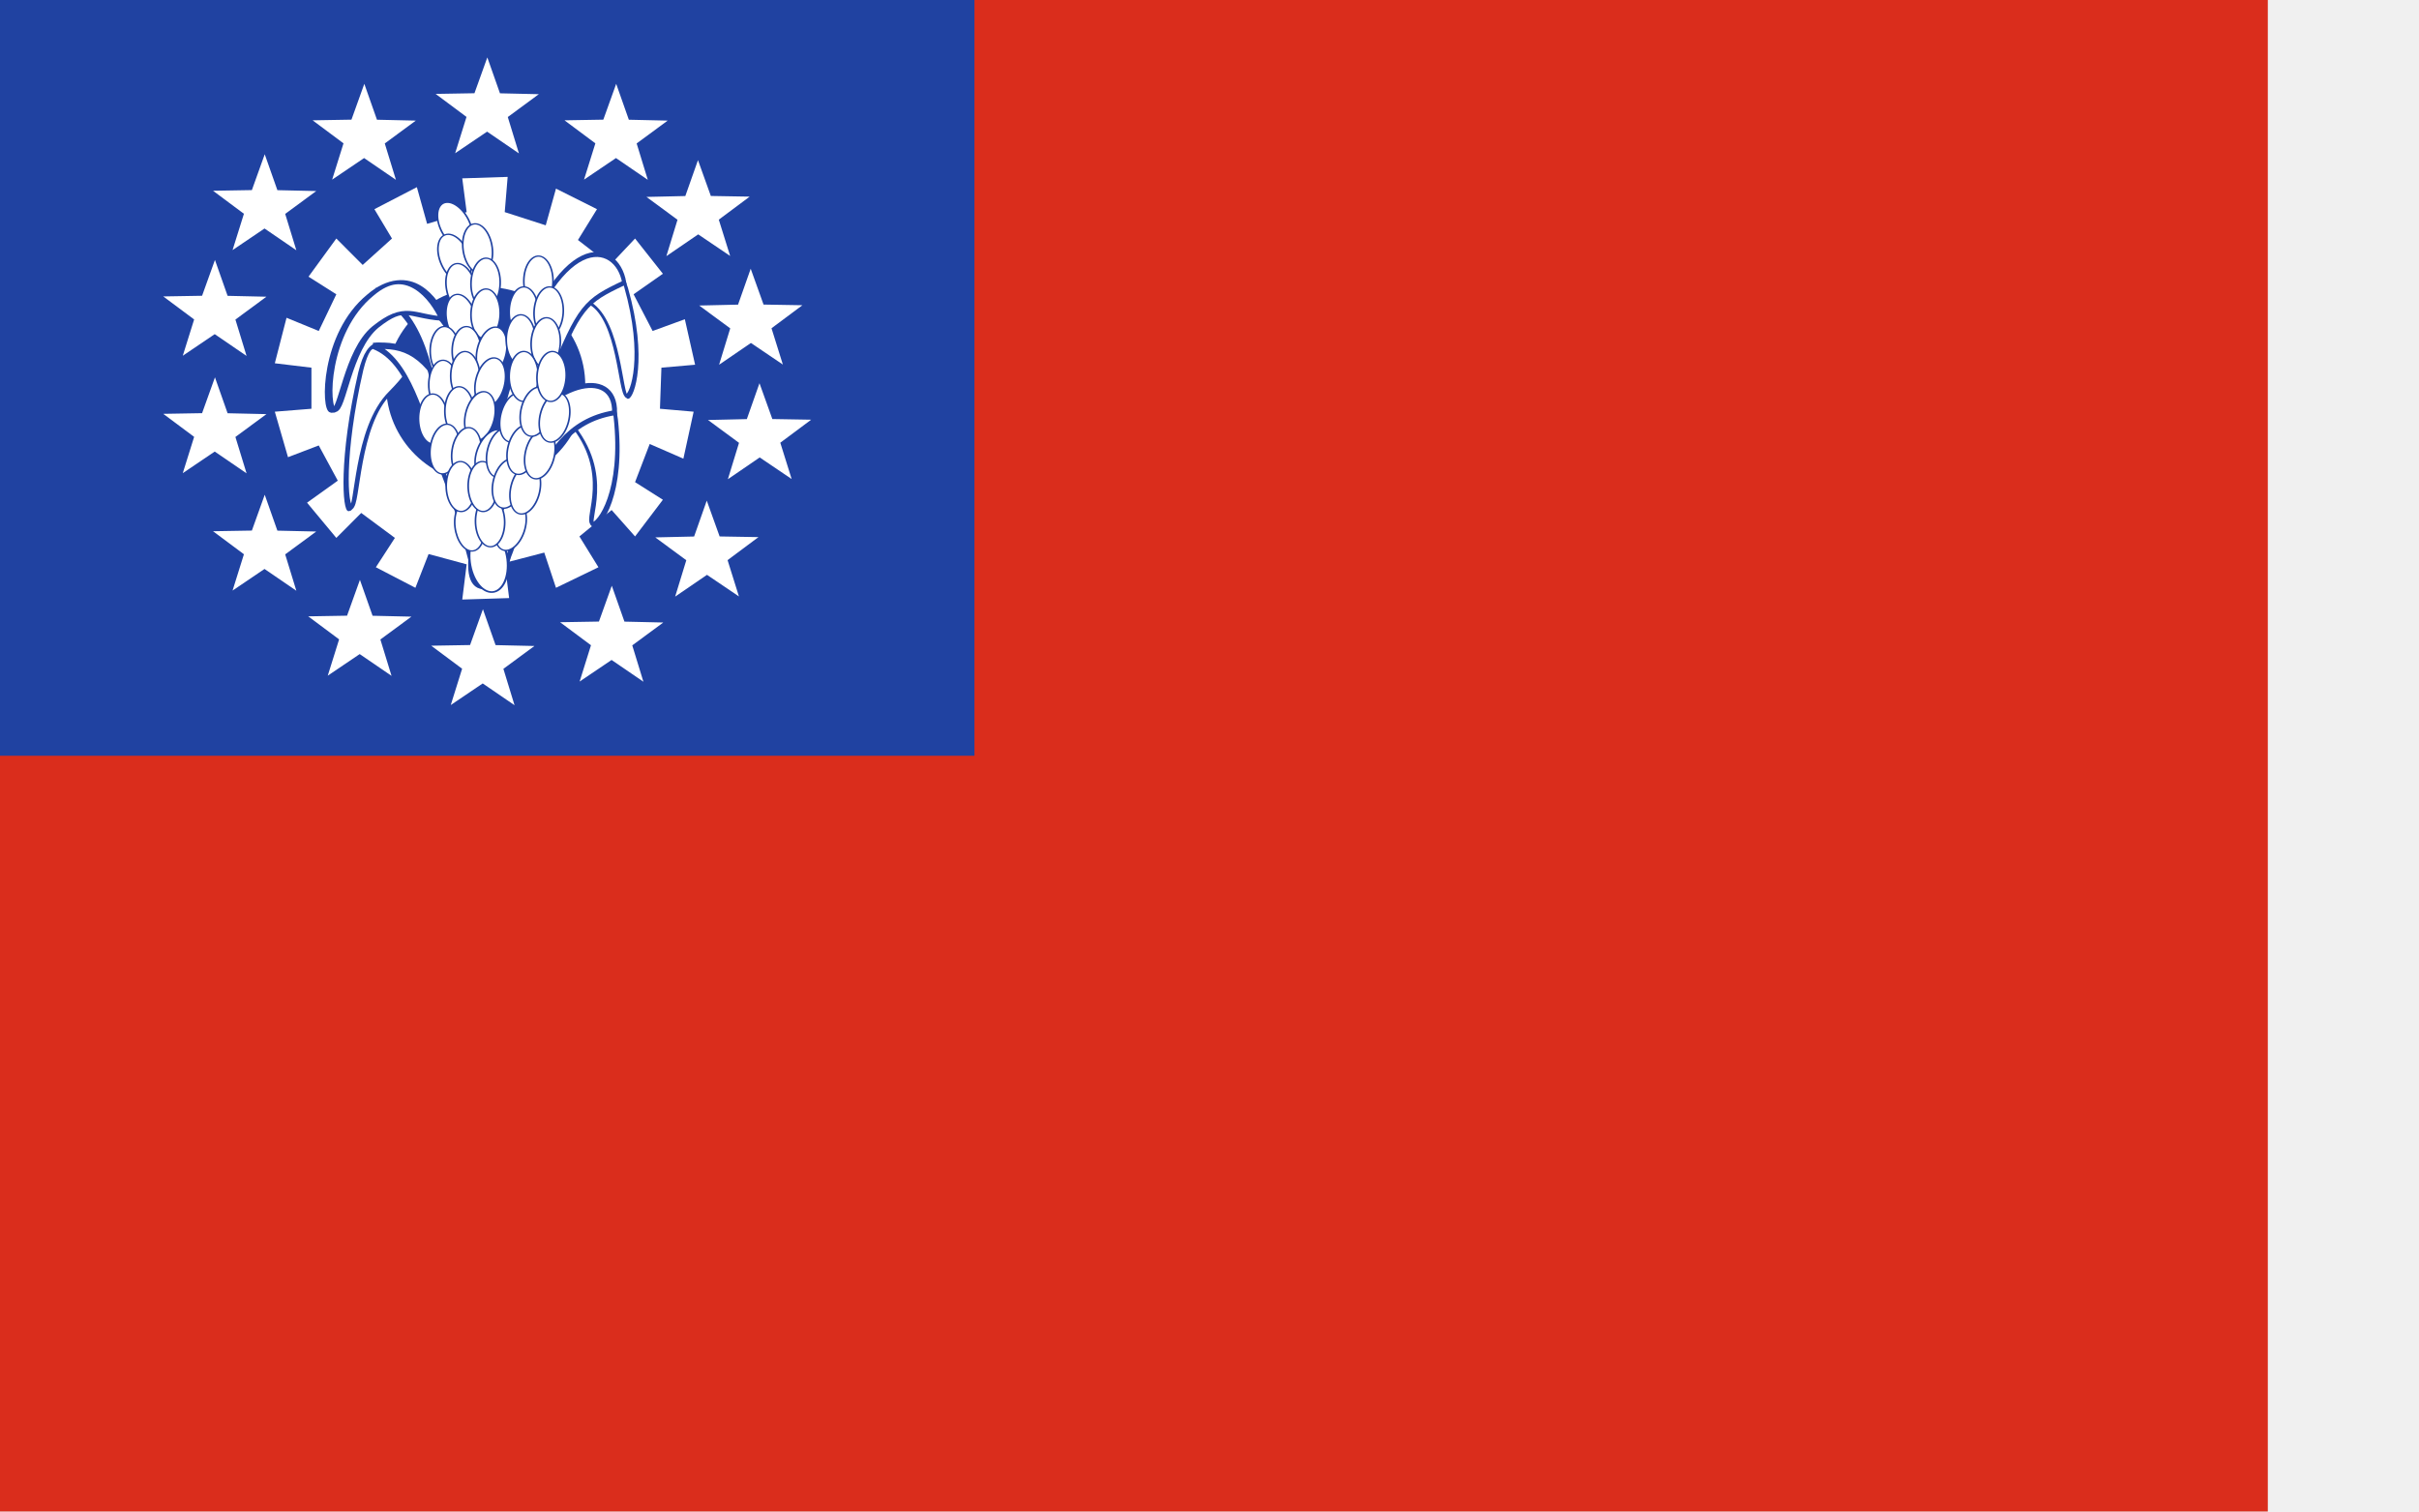
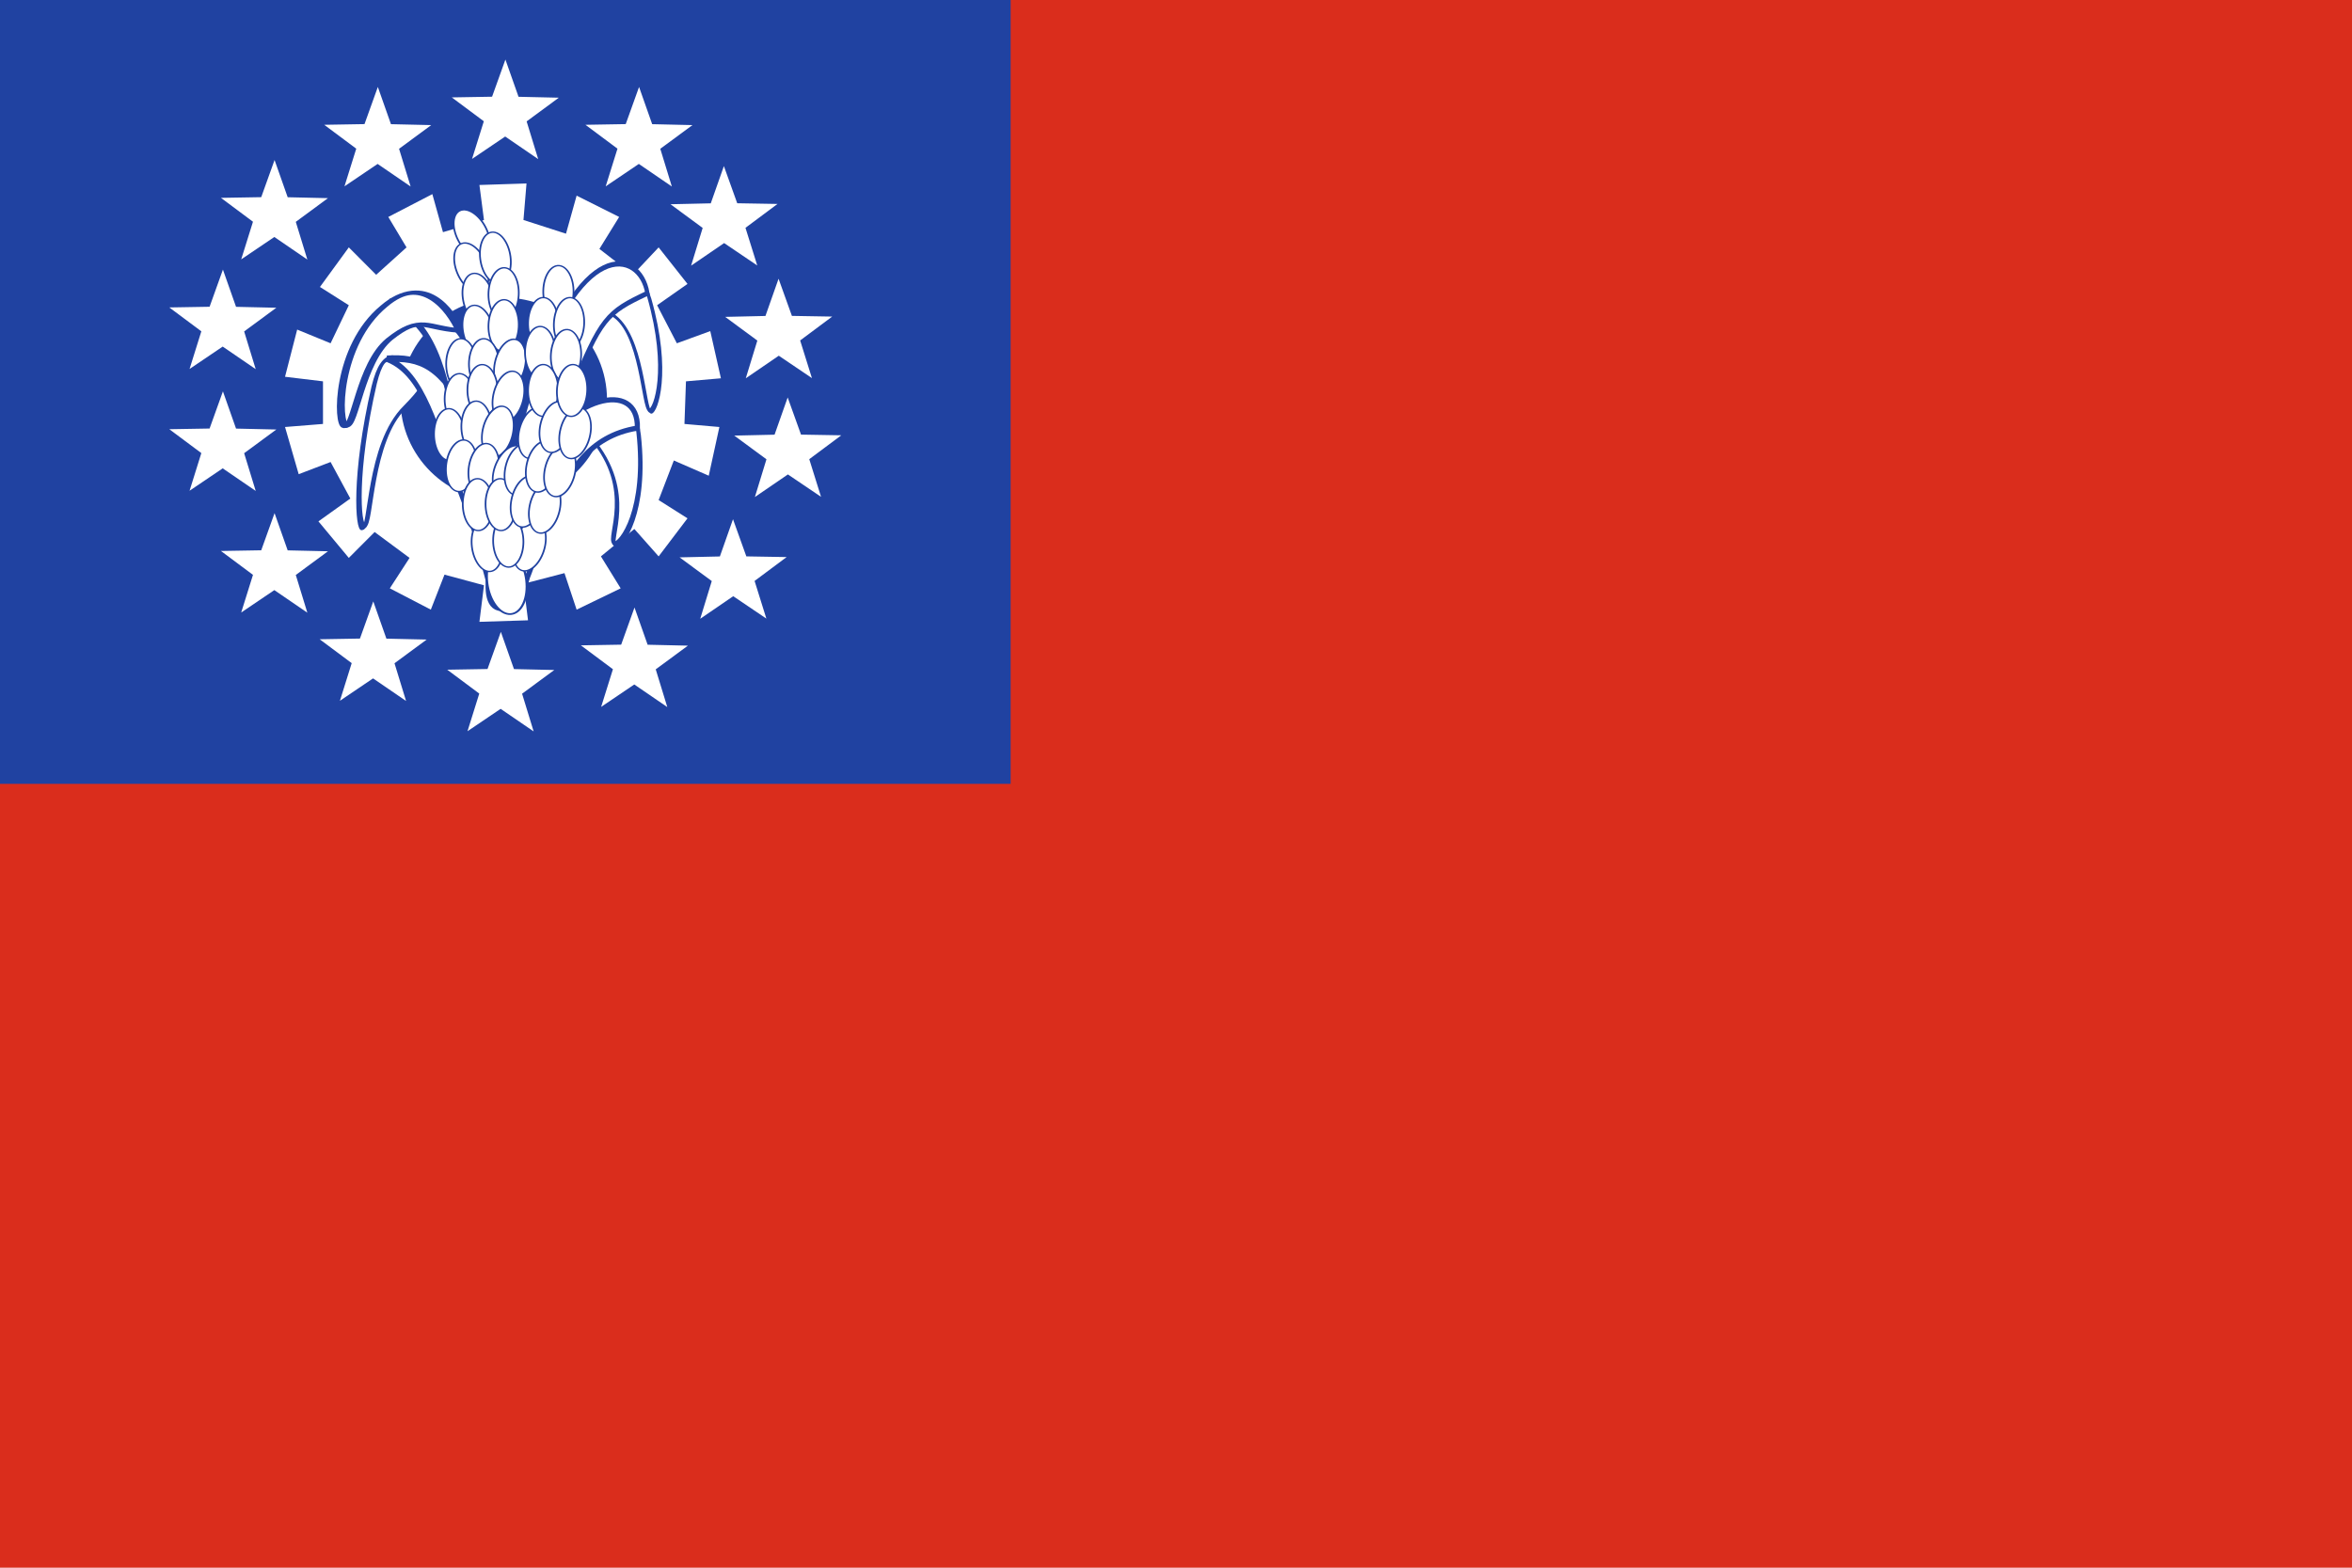
- <svg xmlns="http://www.w3.org/2000/svg" xmlns:xlink="http://www.w3.org/1999/xlink" height="496.063" id="svg548" version="1" width="595.28pt" x="0" y="0">
+ <svg xmlns="http://www.w3.org/2000/svg" xmlns:xlink="http://www.w3.org/1999/xlink" height="496.064" id="svg548" version="1" width="744.1" x="0" y="0">
  <defs id="defs550">
    <linearGradient gradientUnits="objectBoundingBox" id="linearGradient604" spreadMethod="pad" x1="0" x2="1" y1="0" y2="0">
      <stop id="stop605" offset="0" style="stop-color:#000000;stop-opacity:1;" />
      <stop id="stop606" offset="1" style="stop-color:#ffffff;stop-opacity:1;" />
    </linearGradient>
    <radialGradient cx="0.5" cy="0.5" fx="0.5" fy="0.5" gradientUnits="objectBoundingBox" id="radialGradient607" r="0.5" spreadMethod="pad" xlink:href="#linearGradient604" />
-     <linearGradient gradientTransform="translate(1.039138e-6,-2.002184e-7)" gradientUnits="objectBoundingBox" id="linearGradient608" spreadMethod="pad" x1="0" x2="1" xlink:href="#linearGradient604" y1="-0" y2="-0" />
+     <linearGradient gradientTransform="translate(1.039138e-6)" gradientUnits="objectBoundingBox" id="linearGradient608" spreadMethod="pad" x1="1.04e-06" x2="1" xlink:href="#linearGradient604" y1="-2e-07" y2="-2e-07" />
  </defs>
-   <rect height="496.063" id="rect781" style="font-size:12px;fill:#da2d1c;fill-rule:evenodd;stroke-width:1pt" width="744.1" x="0" y="-3.6000001e-05" />
-   <rect height="248.032" id="rect578" style="font-size:12px;fill:#2042a1;fill-rule:evenodd;stroke-width:1pt" width="319.73" x="0" y="-0.001" />
-   <g id="g714" style="font-size:12px" transform="matrix(0.40808,0,0,0.40906,7.048924,11.43877)">
+   <rect height="496.063" id="rect781" style="font-size:12px;fill:#da2d1c;fill-rule:evenodd;stroke-width:1pt" width="744.1" x="0" y="0.001" />
+   <rect height="248.032" id="rect578" style="font-size:12px;fill:#2042a1;fill-rule:evenodd;stroke-width:1pt" width="319.73" x="0" y="0" />
+   <g id="g714" style="font-size:12px" transform="matrix(0.40808,0,0,0.40906,7.048924,11.43962)">
    <g id="g641">
-       <path d="M 453.31,281.147 C 453.31,324.693 417.44,360.035 373.244,360.035 C 329.049,360.035 293.179,324.693 293.179,281.147 C 293.179,237.601 329.049,202.26 373.244,202.26 C 417.44,202.26 453.31,237.601 453.31,281.147 z M 203.695,263.486 L 213.114,226.986 L 239.018,237.583 L 253.147,208.147 L 230.775,194.018 L 253.147,163.405 L 274.341,184.598 L 297.889,163.405 L 283.76,139.856 L 317.905,122.195 L 326.147,151.63 L 357.938,142.211 L 354.406,115.13 L 390.906,113.953 L 388.551,142.211 L 421.519,152.808 L 429.761,123.372 L 462.729,139.856 L 447.422,164.582 L 473.326,184.598 L 493.342,163.405 L 515.713,191.663 L 492.165,208.147 L 507.471,237.583 L 533.375,228.163 L 541.617,264.663 L 514.536,267.018 L 513.358,299.986 L 540.439,302.341 L 532.197,340.019 L 505.117,328.244 L 493.342,358.858 L 515.713,372.987 L 493.342,402.422 L 474.503,381.229 L 448.6,402.422 L 463.906,427.148 L 429.761,443.632 L 420.342,415.374 L 388.551,423.616 L 392.083,451.874 L 354.406,453.052 L 357.938,424.793 L 327.325,416.551 L 316.728,443.632 L 284.937,427.148 L 300.244,403.6 L 273.163,383.583 L 253.147,403.6 L 229.598,375.342 L 254.324,357.68 L 239.018,329.422 L 214.292,338.841 L 203.695,302.341 L 233.131,299.986 L 233.131,267.018 L 203.695,263.486 z " id="path577" style="fill:#ffffff;fill-rule:evenodd;stroke-width:1pt" />
-       <polygon id="polygon579" points="390.906,29.178 360.233,7.705 329.44,29.004 340.384,-6.803 310.612,-29.508 348.047,-30.164 360.441,-65.496 372.634,-30.095 410.065,-29.226 380.165,-6.69 390.906,29.178 " style="fill:#ffffff;fill-rule:evenodd;stroke-width:1pt" transform="matrix(0.834255,0,0,0.813449,73.85344,71.37921)" />
-       <polygon id="polygon580" points="390.906,29.178 360.233,7.705 329.44,29.004 340.384,-6.803 310.612,-29.508 348.047,-30.164 360.441,-65.496 372.634,-30.095 410.065,-29.226 380.165,-6.69 390.906,29.178 " style="fill:#ffffff;fill-rule:evenodd;stroke-width:1pt" transform="matrix(0.834255,0,0,0.813449,70.32114,514.0919)" />
-       <polygon id="polygon581" points="390.906,29.178 360.233,7.705 329.44,29.004 340.384,-6.803 310.612,-29.508 348.047,-30.164 360.441,-65.496 372.634,-30.095 410.065,-29.226 380.165,-6.69 390.906,29.178 " style="fill:#ffffff;fill-rule:evenodd;stroke-width:1pt" transform="matrix(0.834255,0,0,0.813449,177.467,92.57298)" />
-       <polygon id="polygon582" points="390.906,29.178 360.233,7.705 329.44,29.004 340.384,-6.803 310.612,-29.508 348.047,-30.164 360.441,-65.496 372.634,-30.095 410.065,-29.226 380.165,-6.69 390.906,29.178 " style="fill:#ffffff;fill-rule:evenodd;stroke-width:1pt" transform="matrix(0.834255,0,0,0.813449,173.9349,495.2532)" />
-       <polygon id="polygon583" points="390.906,29.178 360.233,7.705 329.44,29.004 340.384,-6.803 310.612,-29.508 348.047,-30.164 360.441,-65.496 372.634,-30.095 410.065,-29.226 380.165,-6.69 390.906,29.178 " style="fill:#ffffff;fill-rule:evenodd;stroke-width:1pt" transform="matrix(0.834255,0,0,0.813449,-25.05051,92.57298)" />
-       <polygon id="polygon584" points="390.906,29.178 360.233,7.705 329.44,29.004 340.384,-6.803 310.612,-29.508 348.047,-30.164 360.441,-65.496 372.634,-30.095 410.065,-29.226 380.165,-6.69 390.906,29.178 " style="fill:#ffffff;fill-rule:evenodd;stroke-width:1pt" transform="matrix(0.834255,0,0,0.813449,-28.58273,490.5433)" />
-       <polygon id="polygon585" points="390.906,29.178 360.233,7.705 329.44,29.004 340.384,-6.803 310.612,-29.508 348.047,-30.164 360.441,-65.496 372.634,-30.095 410.065,-29.226 380.165,-6.69 390.906,29.178 " style="fill:#ffffff;fill-rule:evenodd;stroke-width:1pt" transform="matrix(0.834255,0,0,0.813449,-105.1156,149.0896)" />
-       <polygon id="polygon586" points="390.906,29.178 360.233,7.705 329.44,29.004 340.384,-6.803 310.612,-29.508 348.047,-30.164 360.441,-65.496 372.634,-30.095 410.065,-29.226 380.165,-6.69 390.906,29.178 " style="fill:#ffffff;fill-rule:evenodd;stroke-width:1pt" transform="matrix(0.834255,0,0,0.813449,-105.1156,422.2527)" />
-       <polygon id="polygon587" points="390.906,29.178 360.233,7.705 329.44,29.004 340.384,-6.803 310.612,-29.508 348.047,-30.164 360.441,-65.496 372.634,-30.095 410.065,-29.226 380.165,-6.69 390.906,29.178 " style="fill:#ffffff;fill-rule:evenodd;stroke-width:1pt" transform="matrix(0.834255,0,0,0.813449,-145.148,233.8644)" />
-       <polygon id="polygon588" points="390.906,29.178 360.233,7.705 329.44,29.004 340.384,-6.803 310.612,-29.508 348.047,-30.164 360.441,-65.496 372.634,-30.095 410.065,-29.226 380.165,-6.69 390.906,29.178 " style="fill:#ffffff;fill-rule:evenodd;stroke-width:1pt" transform="matrix(0.834255,0,0,0.813449,-145.1481,328.0586)" />
-       <polygon id="polygon589" points="390.906,29.178 360.233,7.705 329.44,29.004 340.384,-6.803 310.612,-29.508 348.047,-30.164 360.441,-65.496 372.634,-30.095 410.065,-29.226 380.165,-6.69 390.906,29.178 " style="fill:#ffffff;fill-rule:evenodd;stroke-width:1pt" transform="matrix(-0.834255,0,0,0.813449,844.6313,153.7993)" />
-       <polygon id="polygon590" points="390.906,29.178 360.233,7.705 329.44,29.004 340.384,-6.803 310.612,-29.508 348.047,-30.164 360.441,-65.496 372.634,-30.095 410.065,-29.226 380.165,-6.69 390.906,29.178 " style="fill:#ffffff;fill-rule:evenodd;stroke-width:1pt" transform="matrix(-0.834255,0,0,0.813449,851.6957,426.9624)" />
-       <polygon id="polygon591" points="390.906,29.178 360.233,7.705 329.44,29.004 340.384,-6.803 310.612,-29.508 348.047,-30.164 360.441,-65.496 372.634,-30.095 410.065,-29.226 380.165,-6.69 390.906,29.178 " style="fill:#ffffff;fill-rule:evenodd;stroke-width:1pt" transform="matrix(-0.834255,0,0,0.813449,887.0185,240.929)" />
-       <polygon id="polygon592" points="390.906,29.178 360.233,7.705 329.44,29.004 340.384,-6.803 310.612,-29.508 348.047,-30.164 360.441,-65.496 372.634,-30.095 410.065,-29.226 380.165,-6.69 390.906,29.178 " style="fill:#ffffff;fill-rule:evenodd;stroke-width:1pt" transform="matrix(-0.834255,0,0,0.813449,894.0833,332.7683)" />
+       <path d="m 453.31,281.147 c 0,43.546 -35.87,78.888 -80.066,78.888 -44.195,0 -80.065,-35.342 -80.065,-78.888 0,-43.546 35.87,-78.887 80.065,-78.887 44.196,0 80.066,35.341 80.066,78.887 z m -249.615,-17.661 9.419,-36.5 25.904,10.597 14.129,-29.436 -22.372,-14.129 22.372,-30.613 21.194,21.193 23.548,-21.193 -14.129,-23.549 34.145,-17.661 8.242,29.435 31.791,-9.419 -3.532,-27.081 36.5,-1.177 -2.355,28.258 32.968,10.597 8.242,-29.436 32.968,16.484 -15.307,24.726 25.904,20.016 20.016,-21.193 22.371,28.258 -23.548,16.484 15.306,29.436 25.904,-9.42 8.242,36.5 -27.081,2.355 -1.178,32.968 27.081,2.355 -8.242,37.678 -27.08,-11.775 -11.775,30.614 22.371,14.129 -22.371,29.435 -18.839,-21.193 -25.903,21.193 15.306,24.726 -34.145,16.484 -9.419,-28.258 -31.791,8.242 3.532,28.258 -37.677,1.178 3.532,-28.259 -30.613,-8.242 -10.597,27.081 -31.791,-16.484 15.307,-23.548 -27.081,-20.017 -20.016,20.017 -23.549,-28.258 24.726,-17.662 -15.306,-28.258 -24.726,9.419 -10.597,-36.5 29.436,-2.355 v -32.968 z" id="path577" style="fill:#ffffff;fill-rule:evenodd;stroke-width:1pt" />
+       <polygon id="polygon579" points="329.44,29.004 340.384,-6.803 310.612,-29.508 348.047,-30.164 360.441,-65.496 372.634,-30.095 410.065,-29.226 380.165,-6.69 390.906,29.178 360.233,7.705 " style="fill:#ffffff;fill-rule:evenodd;stroke-width:1pt" transform="matrix(0.834255,0,0,0.813449,73.85344,71.37921)" />
+       <polygon id="polygon580" points="329.44,29.004 340.384,-6.803 310.612,-29.508 348.047,-30.164 360.441,-65.496 372.634,-30.095 410.065,-29.226 380.165,-6.69 390.906,29.178 360.233,7.705 " style="fill:#ffffff;fill-rule:evenodd;stroke-width:1pt" transform="matrix(0.834255,0,0,0.813449,70.32114,514.0919)" />
+       <polygon id="polygon581" points="329.44,29.004 340.384,-6.803 310.612,-29.508 348.047,-30.164 360.441,-65.496 372.634,-30.095 410.065,-29.226 380.165,-6.69 390.906,29.178 360.233,7.705 " style="fill:#ffffff;fill-rule:evenodd;stroke-width:1pt" transform="matrix(0.834255,0,0,0.813449,177.467,92.57298)" />
+       <polygon id="polygon582" points="329.44,29.004 340.384,-6.803 310.612,-29.508 348.047,-30.164 360.441,-65.496 372.634,-30.095 410.065,-29.226 380.165,-6.69 390.906,29.178 360.233,7.705 " style="fill:#ffffff;fill-rule:evenodd;stroke-width:1pt" transform="matrix(0.834255,0,0,0.813449,173.9349,495.2532)" />
+       <polygon id="polygon583" points="329.44,29.004 340.384,-6.803 310.612,-29.508 348.047,-30.164 360.441,-65.496 372.634,-30.095 410.065,-29.226 380.165,-6.69 390.906,29.178 360.233,7.705 " style="fill:#ffffff;fill-rule:evenodd;stroke-width:1pt" transform="matrix(0.834255,0,0,0.813449,-25.05051,92.57298)" />
+       <polygon id="polygon584" points="329.44,29.004 340.384,-6.803 310.612,-29.508 348.047,-30.164 360.441,-65.496 372.634,-30.095 410.065,-29.226 380.165,-6.69 390.906,29.178 360.233,7.705 " style="fill:#ffffff;fill-rule:evenodd;stroke-width:1pt" transform="matrix(0.834255,0,0,0.813449,-28.58273,490.5433)" />
+       <polygon id="polygon585" points="329.44,29.004 340.384,-6.803 310.612,-29.508 348.047,-30.164 360.441,-65.496 372.634,-30.095 410.065,-29.226 380.165,-6.69 390.906,29.178 360.233,7.705 " style="fill:#ffffff;fill-rule:evenodd;stroke-width:1pt" transform="matrix(0.834255,0,0,0.813449,-105.1156,149.0896)" />
+       <polygon id="polygon586" points="329.44,29.004 340.384,-6.803 310.612,-29.508 348.047,-30.164 360.441,-65.496 372.634,-30.095 410.065,-29.226 380.165,-6.69 390.906,29.178 360.233,7.705 " style="fill:#ffffff;fill-rule:evenodd;stroke-width:1pt" transform="matrix(0.834255,0,0,0.813449,-105.1156,422.2527)" />
+       <polygon id="polygon587" points="329.44,29.004 340.384,-6.803 310.612,-29.508 348.047,-30.164 360.441,-65.496 372.634,-30.095 410.065,-29.226 380.165,-6.69 390.906,29.178 360.233,7.705 " style="fill:#ffffff;fill-rule:evenodd;stroke-width:1pt" transform="matrix(0.834255,0,0,0.813449,-145.148,233.8644)" />
+       <polygon id="polygon588" points="329.44,29.004 340.384,-6.803 310.612,-29.508 348.047,-30.164 360.441,-65.496 372.634,-30.095 410.065,-29.226 380.165,-6.69 390.906,29.178 360.233,7.705 " style="fill:#ffffff;fill-rule:evenodd;stroke-width:1pt" transform="matrix(0.834255,0,0,0.813449,-145.1481,328.0586)" />
+       <polygon id="polygon589" points="329.44,29.004 340.384,-6.803 310.612,-29.508 348.047,-30.164 360.441,-65.496 372.634,-30.095 410.065,-29.226 380.165,-6.69 390.906,29.178 360.233,7.705 " style="fill:#ffffff;fill-rule:evenodd;stroke-width:1pt" transform="matrix(-0.834255,0,0,0.813449,844.6313,153.7993)" />
+       <polygon id="polygon590" points="329.44,29.004 340.384,-6.803 310.612,-29.508 348.047,-30.164 360.441,-65.496 372.634,-30.095 410.065,-29.226 380.165,-6.69 390.906,29.178 360.233,7.705 " style="fill:#ffffff;fill-rule:evenodd;stroke-width:1pt" transform="matrix(-0.834255,0,0,0.813449,851.6957,426.9624)" />
+       <polygon id="polygon591" points="329.44,29.004 340.384,-6.803 310.612,-29.508 348.047,-30.164 360.441,-65.496 372.634,-30.095 410.065,-29.226 380.165,-6.69 390.906,29.178 360.233,7.705 " style="fill:#ffffff;fill-rule:evenodd;stroke-width:1pt" transform="matrix(-0.834255,0,0,0.813449,887.0185,240.929)" />
+       <polygon id="polygon592" points="329.44,29.004 340.384,-6.803 310.612,-29.508 348.047,-30.164 360.441,-65.496 372.634,-30.095 410.065,-29.226 380.165,-6.69 390.906,29.178 360.233,7.705 " style="fill:#ffffff;fill-rule:evenodd;stroke-width:1pt" transform="matrix(-0.834255,0,0,0.813449,894.0833,332.7683)" />
    </g>
    <g id="g657" transform="translate(0,-1.525879e-5)">
-       <path d="M 659.34,228.82 C 600.597,295.34 534.188,315.25 525.897,312.335 C 520.047,305.663 607.81,250.757 589.841,218.078 C 572.36,187.604 615.258,185.775 633.456,185.775 C 648.184,188.13 683.826,200.83 659.34,228.82 z " id="path596" style="fill:#ffffff;fill-rule:evenodd;stroke:#2042a1;stroke-width:5.171" transform="matrix(0.328044,-0.27966,0.531867,0.603137,148.1218,249.0046)" />
-       <path d="M 489.914,218.331 C 489.914,322.971 538.155,369.658 520.646,377.953 C 502.942,386.992 469.947,338.279 455.443,236.34 C 437.345,108.134 495.028,90.637 518.068,117.485 C 490.469,148.098 487.559,153.724 489.914,218.331 z " id="path594" style="fill:#ffffff;fill-rule:evenodd;stroke:#2042a1;stroke-width:4" transform="matrix(0.71069,0.448085,-0.393742,0.892213,162.718,-138.0663)" />
-       <path d="M 659.34,228.82 C 600.597,295.34 534.188,315.25 525.897,312.335 C 520.047,305.663 604.257,275.349 589.841,218.078 C 581.142,185.634 610.092,203.28 628.29,203.28 C 643.018,205.635 683.826,200.83 659.34,228.82 z " id="path597" style="fill:#ffffff;fill-rule:evenodd;stroke:#2042a1;stroke-width:5.171" transform="matrix(0.451944,-0.168666,0.499725,0.759693,65.47497,244.683)" />
-       <path d="M 511.037,209.257 C 523.412,247.051 547.778,284.814 530.269,293.109 C 512.565,302.148 484.804,243.369 474.263,194.521 C 461.58,134.591 493.274,88.273 518.068,117.485 C 494.007,146.939 500.581,179.116 511.037,209.257 z " id="path598" style="fill:#ffffff;fill-rule:evenodd;stroke:#2042a1;stroke-width:4" transform="matrix(0.746662,0.665204,-0.665204,0.746662,168.2088,-129.151)" />
-       <path d="M 646.229,228.247 C 587.163,286.513 530.997,315.477 525.897,312.335 C 516.133,309.704 598.812,262.567 589.803,228.24 C 582.778,195.675 598.028,207.148 618.544,203.221 C 642.308,206.062 673.043,200.686 646.229,228.247 z " id="path599" style="fill:#ffffff;fill-rule:evenodd;stroke:#2042a1;stroke-width:5.171" transform="matrix(-0.418598,-0.307306,-0.696768,0.867849,702.3647,270.3384)" />
-       <path d="M 511.037,209.257 C 523.412,247.051 547.778,284.814 530.269,293.109 C 512.565,302.148 486.354,242.636 474.263,194.521 C 466.078,155.201 476.504,139.651 497.848,121.183 C 480.929,149.273 500.581,179.116 511.037,209.257 z " id="path600" style="fill:#ffffff;fill-rule:evenodd;stroke:#2042a1;stroke-width:4" transform="matrix(-0.567677,0.87884,0.689438,0.939316,481.9719,-301.7453)" />
-       <path d="M 511.037,209.257 C 523.412,247.051 547.778,284.814 530.269,293.109 C 512.565,302.148 486.354,242.636 474.263,194.521 C 466.078,155.201 490.442,136.367 511.786,117.899 C 484.962,155.778 500.581,179.116 511.037,209.257 z " id="path602" style="fill:#ffffff;fill-rule:evenodd;stroke:#2042a1;stroke-width:4" transform="matrix(-0.669521,0.991068,0.593343,1.234023,557.3988,-446.5076)" />
-       <path d="M 634.091,224.329 C 597.278,258.377 495.909,265.658 491.8,260.001 C 487.147,254.13 567.845,244.833 590.543,224 C 613.347,202.03 595.06,200.42 582.086,178.452 C 610.916,182.455 666.231,196.26 634.091,224.329 z " id="path601" style="fill:#ffffff;fill-rule:evenodd;stroke:#2042a1;stroke-width:5.171" transform="matrix(-8.686355e-2,-0.587862,-1.181722,0.255134,600.6107,524.39)" />
+       <path d="m 659.34,228.82 c -58.743,66.52 -125.152,86.43 -133.443,83.515 -5.85,-6.672 81.913,-61.578 63.944,-94.257 -17.481,-30.474 25.417,-32.303 43.615,-32.303 14.728,2.355 50.37,15.055 25.884,43.045 z" id="path596" style="fill:#ffffff;fill-rule:evenodd;stroke:#2042a1;stroke-width:5.171" transform="matrix(0.328044,-0.27966,0.531867,0.603137,148.1218,249.0046)" />
+       <path d="m 489.914,218.331 c 0,104.64 48.241,151.327 30.732,159.622 -17.704,9.039 -50.699,-39.674 -65.203,-141.613 -18.098,-128.206 39.585,-145.703 62.625,-118.855 -27.599,30.613 -30.509,36.239 -28.154,100.846 z" id="path594" style="fill:#ffffff;fill-rule:evenodd;stroke:#2042a1;stroke-width:4" transform="matrix(0.71069,0.448085,-0.393742,0.892213,162.718,-138.0663)" />
+       <path d="m 659.34,228.82 c -58.743,66.52 -125.152,86.43 -133.443,83.515 -5.85,-6.672 78.36,-36.986 63.944,-94.257 -8.699,-32.444 20.251,-14.798 38.449,-14.798 14.728,2.355 55.536,-2.45 31.05,25.54 z" id="path597" style="fill:#ffffff;fill-rule:evenodd;stroke:#2042a1;stroke-width:5.171" transform="matrix(0.451944,-0.168666,0.499725,0.759693,65.47497,244.683)" />
+       <path d="m 511.037,209.257 c 12.375,37.794 36.741,75.557 19.232,83.852 -17.704,9.039 -45.465,-49.74 -56.006,-98.588 -12.683,-59.93 19.011,-106.248 43.805,-77.036 -24.061,29.454 -17.487,61.631 -7.031,91.772 z" id="path598" style="fill:#ffffff;fill-rule:evenodd;stroke:#2042a1;stroke-width:4" transform="rotate(41.69797,253.6637,156.262)" />
+       <path d="m 646.229,228.247 c -59.066,58.266 -115.232,87.23 -120.332,84.088 -9.764,-2.631 72.915,-49.768 63.906,-84.095 -7.025,-32.565 8.225,-21.092 28.741,-25.019 23.764,2.841 54.499,-2.535 27.685,25.026 z" id="path599" style="fill:#ffffff;fill-rule:evenodd;stroke:#2042a1;stroke-width:5.171" transform="matrix(-0.418598,-0.307306,-0.696768,0.867849,702.3647,270.3384)" />
+       <path d="m 511.037,209.257 c 12.375,37.794 36.741,75.557 19.232,83.852 -17.704,9.039 -43.915,-50.473 -56.006,-98.588 -8.185,-39.32 2.241,-54.87 23.585,-73.338 -16.919,28.09 2.733,57.933 13.189,88.074 z" id="path600" style="fill:#ffffff;fill-rule:evenodd;stroke:#2042a1;stroke-width:4" transform="matrix(-0.567677,0.87884,0.689438,0.939316,481.9719,-301.7453)" />
+       <path d="m 511.037,209.257 c 12.375,37.794 36.741,75.557 19.232,83.852 -17.704,9.039 -43.915,-50.473 -56.006,-98.588 -8.185,-39.32 16.179,-58.154 37.523,-76.622 -26.824,37.879 -11.205,61.217 -0.749,91.358 z" id="path602" style="fill:#ffffff;fill-rule:evenodd;stroke:#2042a1;stroke-width:4" transform="matrix(-0.669521,0.991068,0.593343,1.234023,557.3988,-446.5076)" />
+       <path d="m 634.091,224.329 c -36.813,34.048 -138.182,41.329 -142.291,35.672 -4.653,-5.871 76.045,-15.168 98.743,-36.001 22.804,-21.97 4.517,-23.58 -8.457,-45.548 28.83,4.003 84.145,17.808 52.005,45.877 z" id="path601" style="fill:#ffffff;fill-rule:evenodd;stroke:#2042a1;stroke-width:5.171" transform="matrix(-0.08686355,-0.587862,-1.181722,0.255134,600.6107,524.39)" />
    </g>
    <g id="g673">
      <ellipse cx="372.067" cy="394.769" id="path672" rx="11.774" ry="25.315" style="fill:#ffffff;fill-rule:evenodd;stroke:#2042a1;stroke-width:1pt" transform="matrix(0.908697,-0.413453,0.359816,0.705632,-131.6211,28.07851)" />
      <ellipse cx="372.067" cy="394.769" id="path670" rx="11.774" ry="25.315" style="fill:#ffffff;fill-rule:evenodd;stroke:#2042a1;stroke-width:1pt" transform="matrix(0.942123,-0.330268,0.295064,0.735065,-118.8178,11.7088)" />
-       <ellipse cx="372.067" cy="394.769" id="path671" rx="11.774" ry="25.315" style="fill:#ffffff;fill-rule:evenodd;stroke:#2042a1;stroke-width:1pt" transform="matrix(0.994831,-8.357726e-2,0.101397,0.785559,-43.40119,-107.4914)" />
+       <ellipse cx="372.067" cy="394.769" id="path671" rx="11.774" ry="25.315" style="fill:#ffffff;fill-rule:evenodd;stroke:#2042a1;stroke-width:1pt" transform="matrix(0.994831,-0.08357726,0.101397,0.785559,-43.40119,-107.4914)" />
      <ellipse cx="372.067" cy="394.769" id="path668" rx="11.774" ry="25.315" style="fill:#ffffff;fill-rule:evenodd;stroke:#2042a1;stroke-width:1pt" transform="matrix(0.986253,-0.154846,0.157582,0.776242,-75.62366,-45.5981)" />
      <ellipse cx="372.067" cy="394.769" id="path666" rx="11.774" ry="25.315" style="fill:#ffffff;fill-rule:evenodd;stroke:#2042a1;stroke-width:1pt" transform="matrix(0.986253,-0.154846,0.157582,0.776242,-75.62366,-20.87207)" />
-       <ellipse cx="372.067" cy="394.769" id="path669" rx="11.774" ry="25.315" style="fill:#ffffff;fill-rule:evenodd;stroke:#2042a1;stroke-width:1pt" transform="matrix(0.993582,9.730614e-2,-4.201746e-2,0.790961,20.06403,-149.2332)" />
-       <ellipse cx="372.067" cy="394.769" id="path667" rx="11.774" ry="25.315" style="fill:#ffffff;fill-rule:evenodd;stroke:#2042a1;stroke-width:1pt" transform="matrix(0.993582,9.730614e-2,-4.201746e-2,0.790961,20.06403,-124.5072)" />
-       <ellipse cx="372.067" cy="394.769" id="path638" rx="11.774" ry="25.315" style="fill:#ffffff;fill-rule:evenodd;stroke:#2042a1;stroke-width:1pt" transform="matrix(0.997143,4.876652e-2,-3.417644e-3,0.792068,-29.28438,-76.7686)" />
-       <ellipse cx="372.067" cy="394.769" id="path639" rx="11.774" ry="25.315" style="fill:#ffffff;fill-rule:evenodd;stroke:#2042a1;stroke-width:1pt" transform="matrix(0.997143,4.876652e-2,-3.417644e-3,0.792068,-11.62296,-76.71313)" />
+       <ellipse cx="372.067" cy="394.769" id="path669" rx="11.774" ry="25.315" style="fill:#ffffff;fill-rule:evenodd;stroke:#2042a1;stroke-width:1pt" transform="matrix(0.993582,0.09730614,-0.04201746,0.790961,20.06403,-149.2332)" />
+       <ellipse cx="372.067" cy="394.769" id="path667" rx="11.774" ry="25.315" style="fill:#ffffff;fill-rule:evenodd;stroke:#2042a1;stroke-width:1pt" transform="matrix(0.993582,0.09730614,-0.04201746,0.790961,20.06403,-124.5072)" />
+       <ellipse cx="372.067" cy="394.769" id="path638" rx="11.774" ry="25.315" style="fill:#ffffff;fill-rule:evenodd;stroke:#2042a1;stroke-width:1pt" transform="matrix(0.997143,0.04876652,-0.00341764,0.792068,-29.28438,-76.7686)" />
+       <ellipse cx="372.067" cy="394.769" id="path639" rx="11.774" ry="25.315" style="fill:#ffffff;fill-rule:evenodd;stroke:#2042a1;stroke-width:1pt" transform="matrix(0.997143,0.04876652,-0.00341764,0.792068,-11.62296,-76.71313)" />
      <ellipse cx="372.067" cy="394.769" id="path640" rx="11.774" ry="25.315" style="fill:#ffffff;fill-rule:evenodd;stroke:#2042a1;stroke-width:1pt" transform="matrix(0.953088,0.297148,-0.201845,0.765927,103.125,-158.7452)" />
-       <ellipse cx="372.067" cy="394.769" id="path635" rx="11.774" ry="25.315" style="fill:#ffffff;fill-rule:evenodd;stroke:#2042a1;stroke-width:1pt" transform="matrix(0.997143,4.876652e-2,-3.417644e-3,0.792068,-30.46182,-49.68784)" />
-       <ellipse cx="372.067" cy="394.769" id="path636" rx="11.774" ry="25.315" style="fill:#ffffff;fill-rule:evenodd;stroke:#2042a1;stroke-width:1pt" transform="matrix(0.997143,4.876652e-2,-3.417644e-3,0.792068,-12.80041,-56.69696)" />
+       <ellipse cx="372.067" cy="394.769" id="path635" rx="11.774" ry="25.315" style="fill:#ffffff;fill-rule:evenodd;stroke:#2042a1;stroke-width:1pt" transform="matrix(0.997143,0.04876652,-0.00341764,0.792068,-30.46182,-49.68784)" />
+       <ellipse cx="372.067" cy="394.769" id="path636" rx="11.774" ry="25.315" style="fill:#ffffff;fill-rule:evenodd;stroke:#2042a1;stroke-width:1pt" transform="matrix(0.997143,0.04876652,-0.00341764,0.792068,-12.80041,-56.69696)" />
      <ellipse cx="372.067" cy="394.769" id="path637" rx="11.774" ry="25.315" style="fill:#ffffff;fill-rule:evenodd;stroke:#2042a1;stroke-width:1pt" transform="matrix(0.953088,0.297148,-0.201845,0.765927,101.9476,-134.0193)" />
-       <ellipse cx="372.067" cy="394.769" id="path603" rx="11.774" ry="25.315" style="fill:#ffffff;fill-rule:evenodd;stroke:#2042a1;stroke-width:1pt" transform="matrix(1.289504,-9.409663e-2,0.121879,0.995563,-152.2964,63.84274)" />
-       <ellipse cx="372.067" cy="394.769" id="path632" rx="11.774" ry="25.315" style="fill:#ffffff;fill-rule:evenodd;stroke:#2042a1;stroke-width:1pt" transform="matrix(0.997143,4.876652e-2,-3.417644e-3,0.792068,-38.70382,-22.60699)" />
-       <ellipse cx="372.067" cy="394.769" id="path633" rx="11.774" ry="25.315" style="fill:#ffffff;fill-rule:evenodd;stroke:#2042a1;stroke-width:1pt" transform="matrix(0.997143,4.876652e-2,-3.417644e-3,0.792068,-17.51015,-28.43867)" />
+       <ellipse cx="372.067" cy="394.769" id="path603" rx="11.774" ry="25.315" style="fill:#ffffff;fill-rule:evenodd;stroke:#2042a1;stroke-width:1pt" transform="matrix(1.289504,-0.09409663,0.121879,0.995563,-152.2964,63.84274)" />
+       <ellipse cx="372.067" cy="394.769" id="path632" rx="11.774" ry="25.315" style="fill:#ffffff;fill-rule:evenodd;stroke:#2042a1;stroke-width:1pt" transform="matrix(0.997143,0.04876652,-0.00341764,0.792068,-38.70382,-22.60699)" />
+       <ellipse cx="372.067" cy="394.769" id="path633" rx="11.774" ry="25.315" style="fill:#ffffff;fill-rule:evenodd;stroke:#2042a1;stroke-width:1pt" transform="matrix(0.997143,0.04876652,-0.00341764,0.792068,-17.51015,-28.43867)" />
      <ellipse cx="372.067" cy="394.769" id="path634" rx="11.774" ry="25.315" style="fill:#ffffff;fill-rule:evenodd;stroke:#2042a1;stroke-width:1pt" transform="matrix(0.953088,0.297148,-0.201845,0.765927,93.70564,-106.9384)" />
      <ellipse cx="372.067" cy="394.769" id="path629" rx="11.774" ry="25.315" style="fill:#ffffff;fill-rule:evenodd;stroke:#2042a1;stroke-width:1pt" transform="matrix(0.978126,0.199854,-0.123843,0.782334,25.31353,-50.87177)" />
      <ellipse cx="372.067" cy="394.769" id="path630" rx="11.774" ry="25.315" style="fill:#ffffff;fill-rule:evenodd;stroke:#2042a1;stroke-width:1pt" transform="matrix(0.978126,0.199854,-0.123843,0.782334,42.76103,-48.13083)" />
      <ellipse cx="372.067" cy="394.769" id="path631" rx="11.774" ry="25.315" style="fill:#ffffff;fill-rule:evenodd;stroke:#2042a1;stroke-width:1pt" transform="matrix(0.896807,0.438646,-0.315986,0.726318,169.0085,-114.0841)" />
-       <ellipse cx="372.067" cy="394.769" id="path609" rx="11.774" ry="25.315" style="fill:#ffffff;fill-rule:evenodd;stroke:#2042a1;stroke-width:1pt" transform="matrix(0.995563,-7.433364e-2,9.409678e-2,0.786466,-47.26944,111.3649)" />
+       <ellipse cx="372.067" cy="394.769" id="path609" rx="11.774" ry="25.315" style="fill:#ffffff;fill-rule:evenodd;stroke:#2042a1;stroke-width:1pt" transform="matrix(0.995563,-0.07433364,0.09409678,0.786466,-47.26944,111.3649)" />
      <ellipse cx="372.067" cy="394.769" id="path610" rx="11.774" ry="25.315" style="fill:#ffffff;fill-rule:evenodd;stroke:#2042a1;stroke-width:1pt" transform="matrix(0.933936,0.352752,-0.246593,0.752712,143.1215,-34.21458)" />
-       <ellipse cx="372.067" cy="394.769" id="path611" rx="11.774" ry="25.315" style="fill:#ffffff;fill-rule:evenodd;stroke:#2042a1;stroke-width:1pt" transform="matrix(0.997291,4.563668e-2,-9.317825e-4,0.792075,6.086071,60.98149)" />
-       <ellipse cx="372.067" cy="394.769" id="path612" rx="11.774" ry="25.315" style="fill:#ffffff;fill-rule:evenodd;stroke:#2042a1;stroke-width:1pt" transform="matrix(0.997291,4.563668e-2,-9.317825e-4,0.792075,-17.46251,32.72321)" />
-       <ellipse cx="372.067" cy="394.769" id="path613" rx="11.774" ry="25.315" style="fill:#ffffff;fill-rule:evenodd;stroke:#2042a1;stroke-width:1pt" transform="matrix(0.997291,4.563668e-2,-9.317825e-4,0.792075,0.198963,32.72321)" />
+       <ellipse cx="372.067" cy="394.769" id="path611" rx="11.774" ry="25.315" style="fill:#ffffff;fill-rule:evenodd;stroke:#2042a1;stroke-width:1pt" transform="matrix(0.997291,0.04563668,-9.317825e-4,0.792075,6.086071,60.98149)" />
+       <ellipse cx="372.067" cy="394.769" id="path612" rx="11.774" ry="25.315" style="fill:#ffffff;fill-rule:evenodd;stroke:#2042a1;stroke-width:1pt" transform="matrix(0.997291,0.04563668,-9.317825e-4,0.792075,-17.46251,32.72321)" />
+       <ellipse cx="372.067" cy="394.769" id="path613" rx="11.774" ry="25.315" style="fill:#ffffff;fill-rule:evenodd;stroke:#2042a1;stroke-width:1pt" transform="matrix(0.997291,0.04563668,-9.317825e-4,0.792075,0.198963,32.72321)" />
      <ellipse cx="372.067" cy="394.769" id="path616" rx="11.774" ry="25.315" style="fill:#ffffff;fill-rule:evenodd;stroke:#2042a1;stroke-width:1pt" transform="matrix(0.954015,0.294156,-0.19944,0.766556,109.9718,-76.74922)" />
      <ellipse cx="372.067" cy="394.769" id="path614" rx="11.774" ry="25.315" style="fill:#ffffff;fill-rule:evenodd;stroke:#2042a1;stroke-width:1pt" transform="matrix(0.954015,0.294156,-0.19944,0.766556,114.6815,-52.02335)" />
      <ellipse cx="372.067" cy="394.769" id="path615" rx="11.774" ry="25.315" style="fill:#ffffff;fill-rule:evenodd;stroke:#2042a1;stroke-width:1pt" transform="matrix(0.954015,0.294156,-0.19944,0.766556,128.8106,-47.31364)" />
      <ellipse cx="372.067" cy="394.769" id="path617" rx="11.774" ry="25.315" style="fill:#ffffff;fill-rule:evenodd;stroke:#2042a1;stroke-width:1pt" transform="matrix(0.954015,0.294156,-0.19944,0.766556,120.5687,-105.0075)" />
-       <ellipse cx="372.067" cy="394.769" id="path628" rx="11.774" ry="25.315" style="fill:#ffffff;fill-rule:evenodd;stroke:#2042a1;stroke-width:1pt" transform="matrix(0.995806,7.101902e-2,-2.110274e-2,0.791795,53.45672,-141.4498)" />
+       <ellipse cx="372.067" cy="394.769" id="path628" rx="11.774" ry="25.315" style="fill:#ffffff;fill-rule:evenodd;stroke:#2042a1;stroke-width:1pt" transform="matrix(0.995806,0.07101902,-0.02110274,0.791795,53.45672,-141.4498)" />
      <ellipse cx="372.067" cy="394.769" id="path618" rx="11.774" ry="25.315" style="fill:#ffffff;fill-rule:evenodd;stroke:#2042a1;stroke-width:1pt" transform="matrix(0.954015,0.294156,-0.19944,0.766556,126.4558,-79.10419)" />
      <ellipse cx="372.067" cy="394.769" id="path619" rx="11.774" ry="25.315" style="fill:#ffffff;fill-rule:evenodd;stroke:#2042a1;stroke-width:1pt" transform="matrix(0.954015,0.294156,-0.19944,0.766556,140.5849,-75.57185)" />
-       <ellipse cx="372.067" cy="394.769" id="path626" rx="11.774" ry="25.315" style="fill:#ffffff;fill-rule:evenodd;stroke:#2042a1;stroke-width:1pt" transform="matrix(0.995806,7.101902e-2,-2.110274e-2,0.791795,41.68243,-116.7238)" />
-       <ellipse cx="372.067" cy="394.769" id="path627" rx="11.774" ry="25.315" style="fill:#ffffff;fill-rule:evenodd;stroke:#2042a1;stroke-width:1pt" transform="matrix(0.991217,0.118997,-5.929273e-2,0.789854,78.48193,-133.8086)" />
-       <ellipse cx="372.067" cy="394.769" id="path624" rx="11.774" ry="25.315" style="fill:#ffffff;fill-rule:evenodd;stroke:#2042a1;stroke-width:1pt" transform="matrix(0.995806,7.101902e-2,-2.110274e-2,0.791795,39.32761,-94.35283)" />
-       <ellipse cx="372.067" cy="394.769" id="path625" rx="11.774" ry="25.315" style="fill:#ffffff;fill-rule:evenodd;stroke:#2042a1;stroke-width:1pt" transform="matrix(0.991217,0.118997,-5.929273e-2,0.789854,76.12712,-109.0827)" />
-       <ellipse cx="372.067" cy="394.769" id="path620" rx="11.774" ry="25.315" style="fill:#ffffff;fill-rule:evenodd;stroke:#2042a1;stroke-width:1pt" transform="matrix(0.995806,7.101902e-2,-2.110274e-2,0.791795,41.68242,-64.91702)" />
+       <ellipse cx="372.067" cy="394.769" id="path626" rx="11.774" ry="25.315" style="fill:#ffffff;fill-rule:evenodd;stroke:#2042a1;stroke-width:1pt" transform="matrix(0.995806,0.07101902,-0.02110274,0.791795,41.68243,-116.7238)" />
+       <ellipse cx="372.067" cy="394.769" id="path627" rx="11.774" ry="25.315" style="fill:#ffffff;fill-rule:evenodd;stroke:#2042a1;stroke-width:1pt" transform="matrix(0.991217,0.118997,-0.05929273,0.789854,78.48193,-133.8086)" />
+       <ellipse cx="372.067" cy="394.769" id="path624" rx="11.774" ry="25.315" style="fill:#ffffff;fill-rule:evenodd;stroke:#2042a1;stroke-width:1pt" transform="matrix(0.995806,0.07101902,-0.02110274,0.791795,39.32761,-94.35283)" />
+       <ellipse cx="372.067" cy="394.769" id="path625" rx="11.774" ry="25.315" style="fill:#ffffff;fill-rule:evenodd;stroke:#2042a1;stroke-width:1pt" transform="matrix(0.991217,0.118997,-0.05929273,0.789854,76.12712,-109.0827)" />
+       <ellipse cx="372.067" cy="394.769" id="path620" rx="11.774" ry="25.315" style="fill:#ffffff;fill-rule:evenodd;stroke:#2042a1;stroke-width:1pt" transform="matrix(0.995806,0.07101902,-0.02110274,0.791795,41.68242,-64.91702)" />
      <ellipse cx="372.067" cy="394.769" id="path621" rx="11.774" ry="25.315" style="fill:#ffffff;fill-rule:evenodd;stroke:#2042a1;stroke-width:1pt" transform="matrix(0.954015,0.294156,-0.19944,0.766556,137.0526,-109.7174)" />
      <ellipse cx="372.067" cy="394.769" id="path622" rx="11.774" ry="25.315" style="fill:#ffffff;fill-rule:evenodd;stroke:#2042a1;stroke-width:1pt" transform="matrix(0.954015,0.294156,-0.19944,0.766556,152.3591,-105.0077)" />
-       <ellipse cx="372.067" cy="394.769" id="path623" rx="11.774" ry="25.315" style="fill:#ffffff;fill-rule:evenodd;stroke:#2042a1;stroke-width:1pt" transform="matrix(0.991217,0.118997,-5.929273e-2,0.789854,80.83679,-82.00183)" />
+       <ellipse cx="372.067" cy="394.769" id="path623" rx="11.774" ry="25.315" style="fill:#ffffff;fill-rule:evenodd;stroke:#2042a1;stroke-width:1pt" transform="matrix(0.991217,0.118997,-0.05929273,0.789854,80.83679,-82.00183)" />
    </g>
  </g>
</svg>
